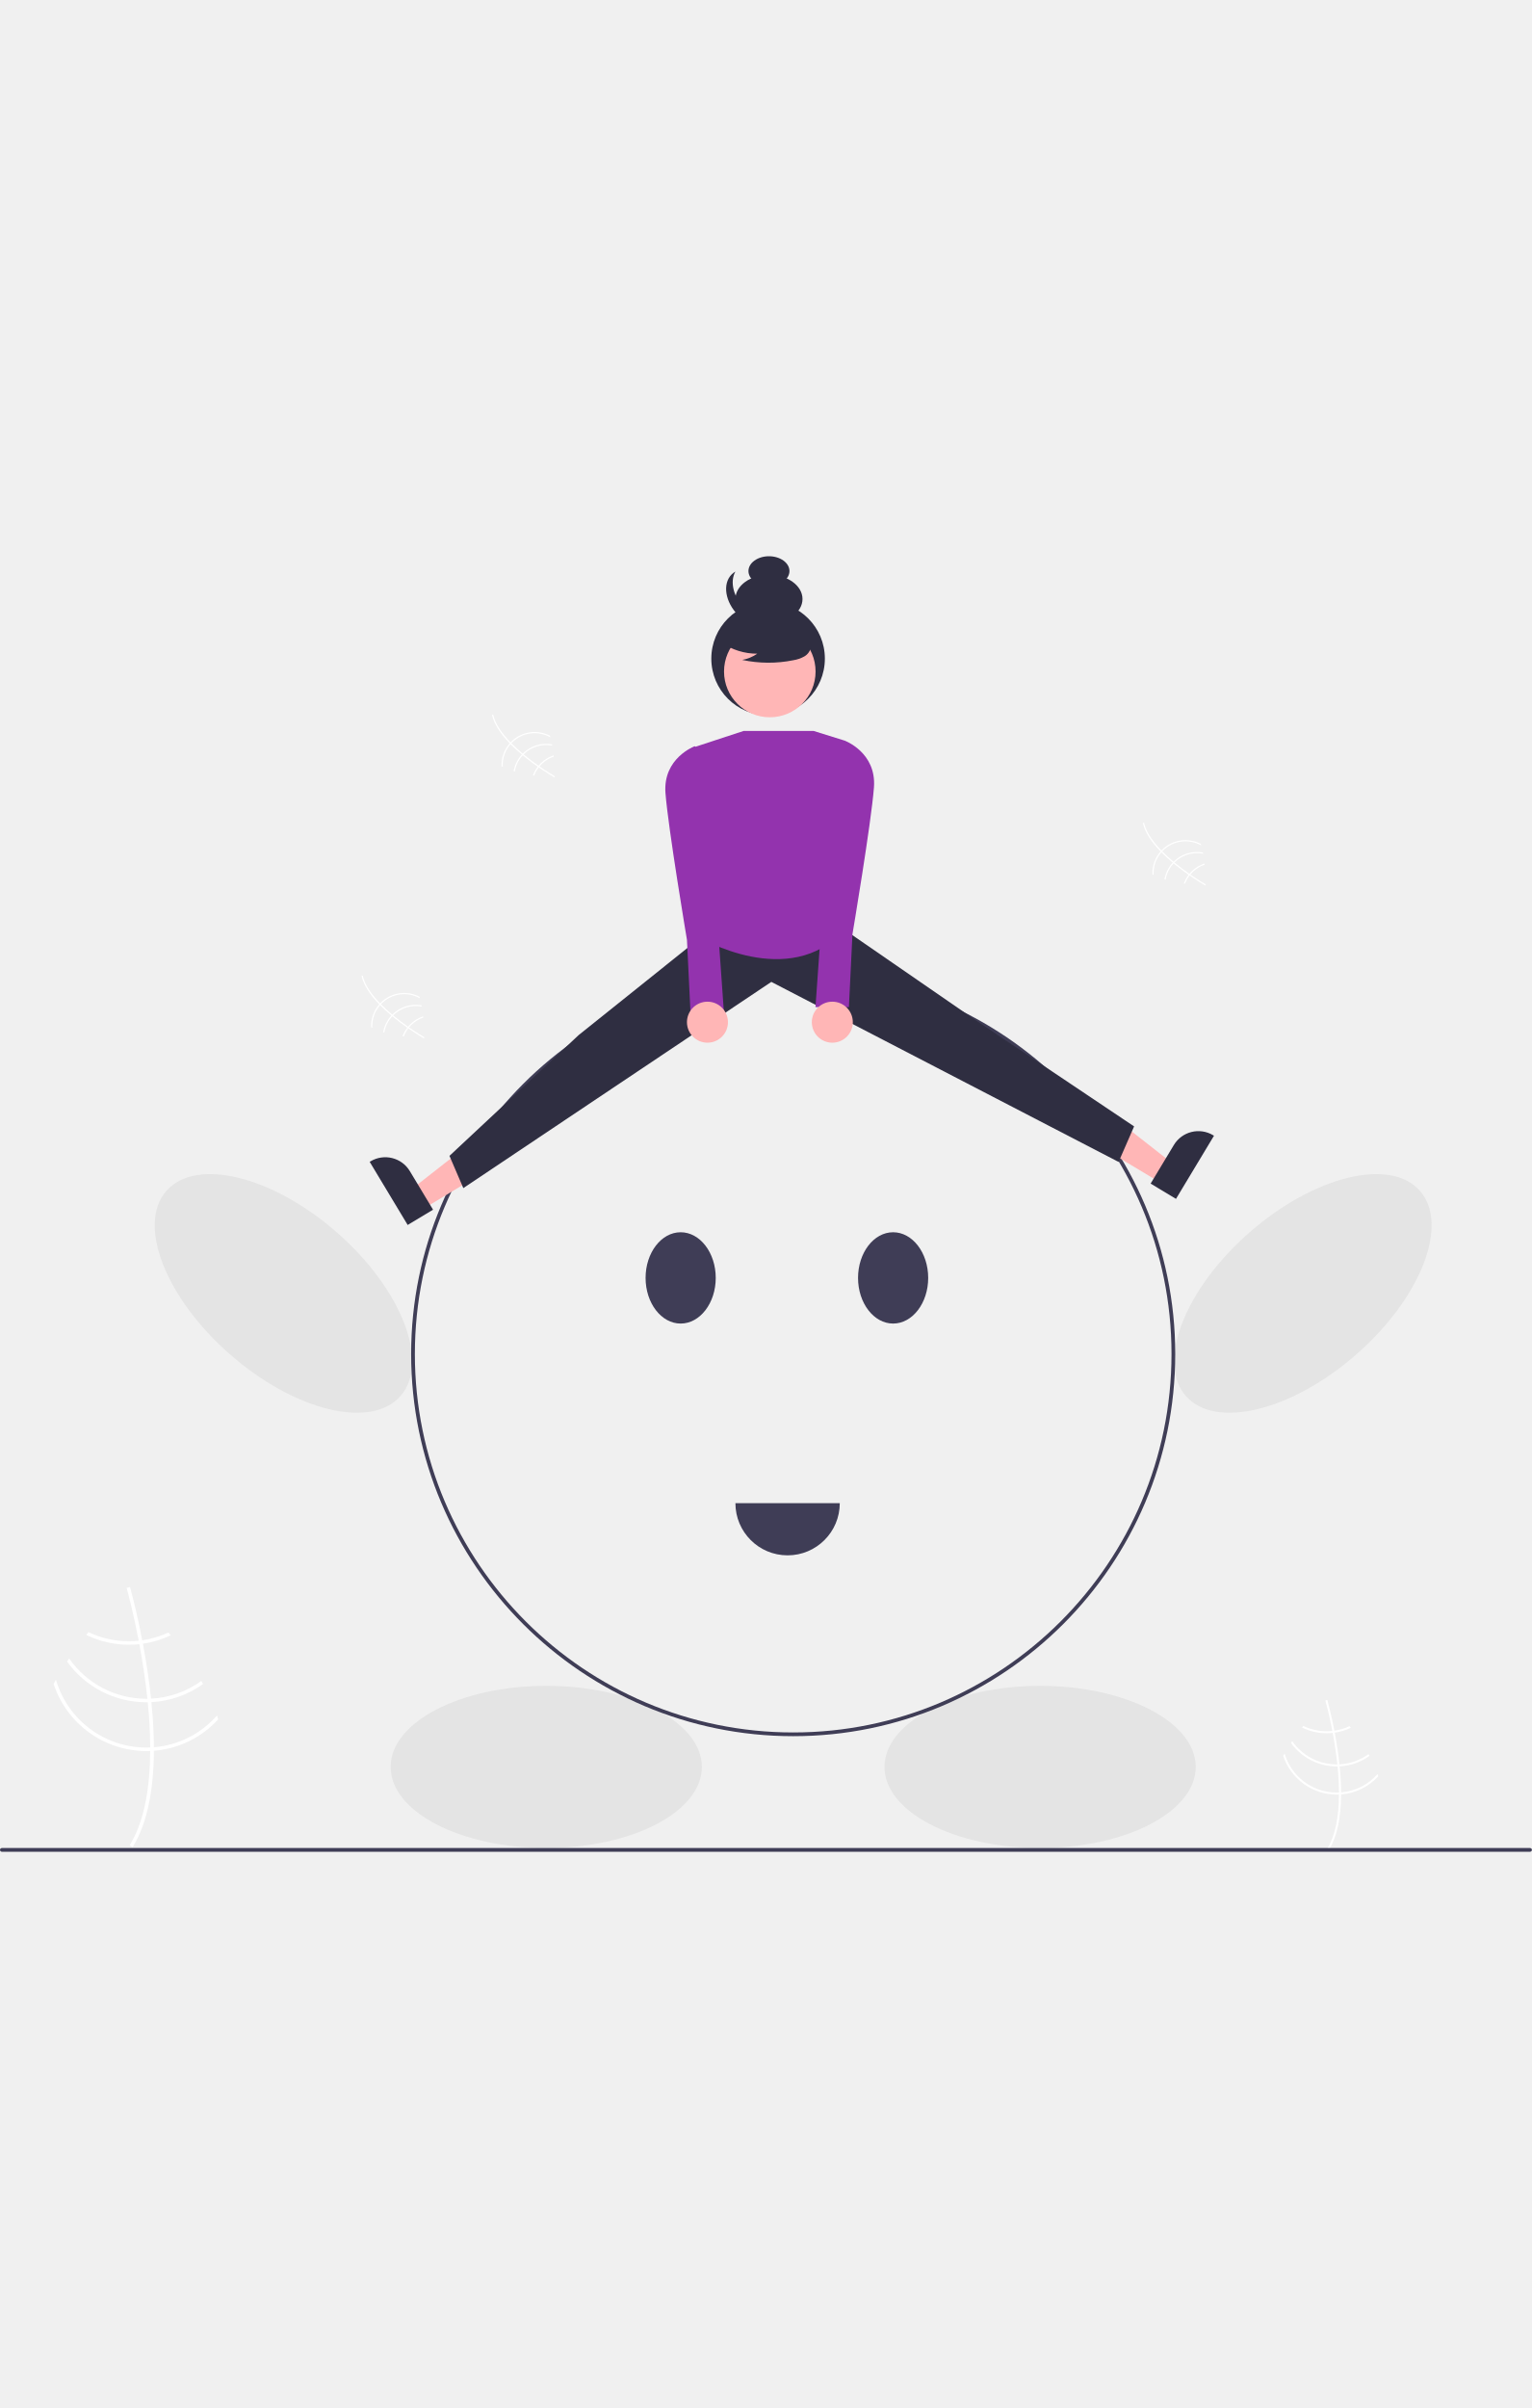
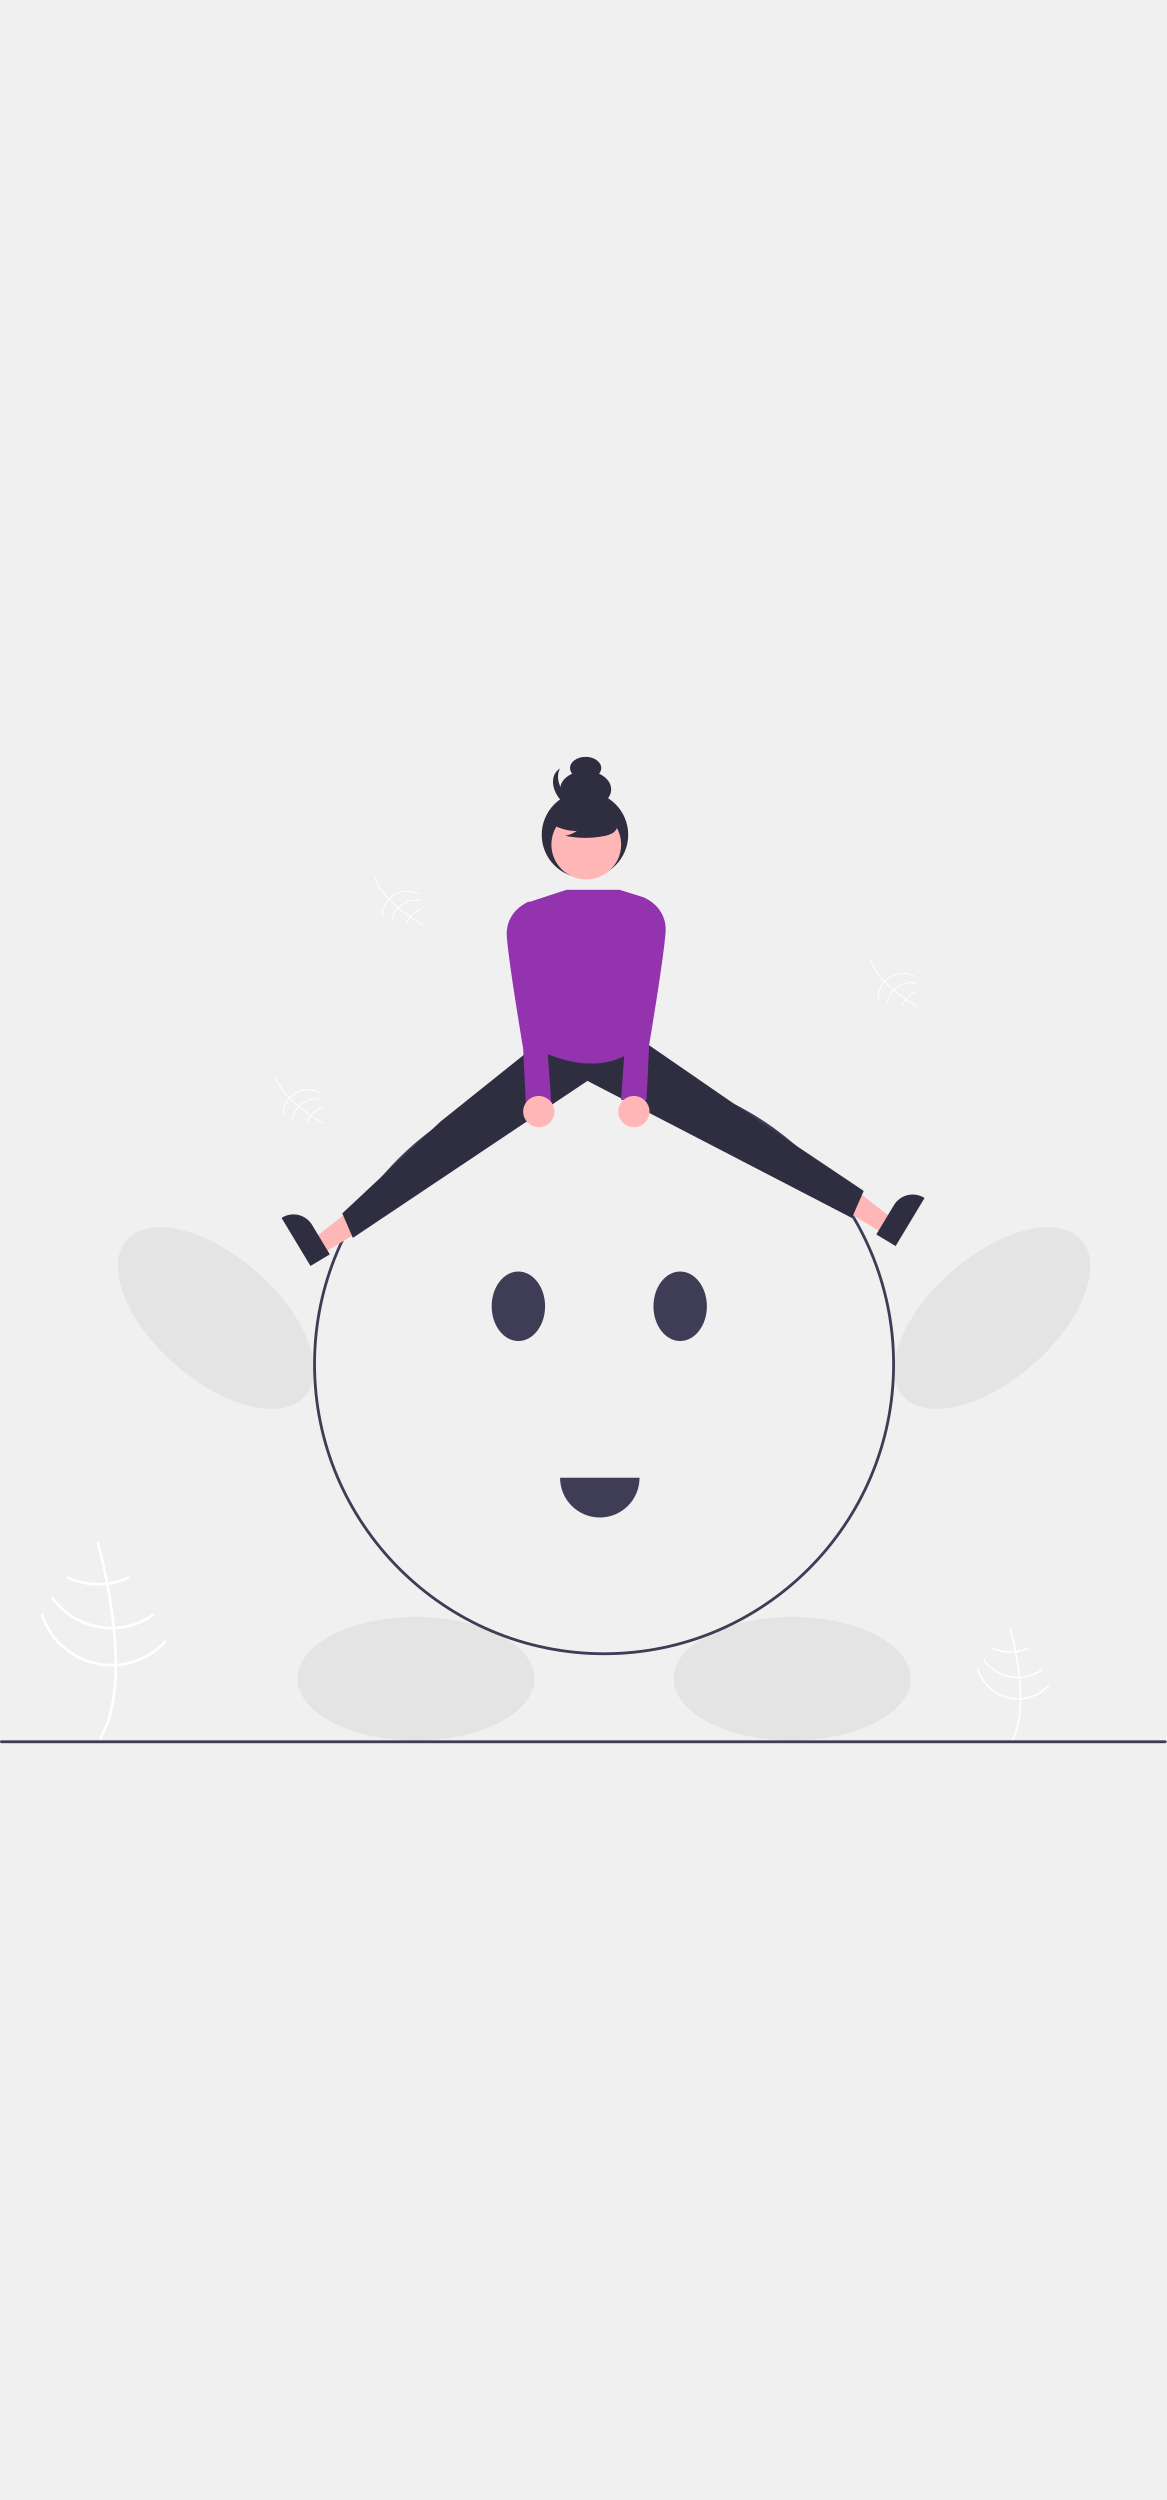
- <svg xmlns="http://www.w3.org/2000/svg" data-name="Layer 1" width="350" height="550" viewBox="0 0 822 694.944">
+ <svg xmlns="http://www.w3.org/2000/svg" data-name="Layer 1" width="350" height="750" viewBox="0 0 822 694.944">
  <path d="M925.99,752.226l-13.824,12.727,10.986-18.434c-8.656-15.696-22.812-29.262-22.812-29.262s-29.369,28.138-29.369,50.256,13.149,29.841,29.369,29.841c16.22,0,29.369-7.723,29.369-29.841A38.8,38.8,0,0,0,925.99,752.226Z" transform="translate(-189 -102.5278)" fill="#f0f0f0" />
  <path d="M908.61,765.641v1.09c-.065,12.673-2.202,22.561-6.396,29.523-.059.103-.124.2-.184.302l-.47-.286-.448-.281c4.652-7.518,6.299-18.146,6.358-29.199.005-.356.011-.718.005-1.079-.016-4.679-.302-9.413-.761-14.011-.032-.356-.07-.718-.108-1.079-.637-6.067-1.554-11.863-2.494-16.899-.065-.356-.135-.712-.205-1.063-1.625-8.517-3.282-14.686-3.659-16.051-.043-.167-.07-.259-.076-.281l.513-.146.005-.005.518-.146c.005.022.097.329.248.901.578,2.137,2.078,7.939,3.551,15.593.065.345.135.702.2,1.058.766,4.086,1.517,8.652,2.11,13.445q.227,1.805.405,3.562c.043.362.081.723.113,1.079Q908.583,759.124,908.61,765.641Z" transform="translate(-189 -102.5278)" fill="#fff" />
  <path d="M905.01,732.524c-.362.049-.729.097-1.101.135a29.775,29.775,0,0,1-3.044.157,28.964,28.964,0,0,1-12.522-2.828c-.227.286-.453.572-.685.864a30.036,30.036,0,0,0,13.207,3.044,30.808,30.808,0,0,0,3.249-.173c.367-.038.734-.086,1.096-.14a29.784,29.784,0,0,0,8.609-2.607q-.348-.445-.68-.874A28.865,28.865,0,0,1,905.01,732.524Z" transform="translate(-189 -102.5278)" fill="#fff" />
  <path d="M907.725,750.588q-.559.032-1.117.032c-.113.005-.232.005-.345.005a29.117,29.117,0,0,1-23.899-12.484c-.216.318-.432.637-.642.961a30.198,30.198,0,0,0,24.541,12.603c.151,0,.302,0,.453-.005.378-.005.75-.016,1.123-.032a30.039,30.039,0,0,0,16.003-5.613c-.173-.318-.345-.637-.524-.955A28.917,28.917,0,0,1,907.725,750.588Z" transform="translate(-189 -102.5278)" fill="#fff" />
  <path d="M908.61,765.641c-.378.032-.756.054-1.133.07-.405.016-.81.027-1.214.027a29.196,29.196,0,0,1-27.99-21.006c-.243.437-.486.869-.718,1.306a30.265,30.265,0,0,0,28.708,20.779c.405,0,.81-.005,1.209-.027.383-.011.761-.032,1.139-.059a30.177,30.177,0,0,0,19.916-9.72c-.113-.399-.243-.793-.372-1.193A29.102,29.102,0,0,1,908.61,765.641Z" transform="translate(-189 -102.5278)" fill="#fff" />
  <path d="M810.392,274.115l.58-11.034,2.96,12.267c10.092,3.041,21.622,2.924,21.622,2.924s.779-23.905-8.314-33.204-17.797-7.14-24.617-.472c-6.819,6.669-9.173,15.322-.079,24.621A22.816,22.816,0,0,0,810.392,274.115Z" transform="translate(-189 -102.5278)" fill="#f0f0f0" />
  <path d="M812.183,261.329l-.448-.458c-5.183-5.355-8.35-10.391-9.449-15.042-.017-.068-.03-.135-.047-.203l.315-.073.304-.066c1.135,5.074,4.812,10.219,9.332,14.89.144.152.291.306.442.456,1.931,1.961,3.997,3.833,6.08,5.578.16.136.325.273.489.409,2.762,2.289,5.531,4.349,7.996,6.08.174.123.35.244.523.363,4.185,2.913,7.418,4.825,8.138,5.244.087.053.136.08.147.087l-.156.272,0,.004-.158.274c-.011-.007-.176-.098-.475-.277-1.122-.661-4.138-2.484-7.904-5.096-.169-.119-.345-.24-.519-.363-2.002-1.403-4.195-3.014-6.415-4.785q-.838-.666-1.635-1.331c-.167-.134-.331-.271-.491-.407Q814.874,264.058,812.183,261.329Z" transform="translate(-189 -102.5278)" fill="#fff" />
  <path d="M827.312,273.773c.132-.169.266-.34.407-.509a17.509,17.509,0,0,1,1.215-1.317,17.032,17.032,0,0,1,6.427-3.959c-.022-.213-.045-.427-.067-.645a17.663,17.663,0,0,0-6.804,4.15,18.117,18.117,0,0,0-1.295,1.408c-.139.167-.273.338-.403.509a17.514,17.514,0,0,0-2.548,4.635q.329.044.645.088A16.973,16.973,0,0,1,827.312,273.773Z" transform="translate(-189 -102.5278)" fill="#fff" />
  <path d="M818.744,267.294q.222-.243.456-.473c.045-.049.095-.098.143-.144A17.122,17.122,0,0,1,834.524,262.1c-.04-.223-.08-.445-.125-.668a17.758,17.758,0,0,0-15.499,4.791c-.064.062-.127.124-.188.189-.157.158-.309.315-.459.475a17.664,17.664,0,0,0-4.42,8.939c.204.063.407.126.613.186A17.005,17.005,0,0,1,818.744,267.294Z" transform="translate(-189 -102.5278)" fill="#fff" />
  <path d="M812.183,261.329c.146-.169.295-.333.448-.495.164-.173.329-.344.499-.511a17.169,17.169,0,0,1,20.405-2.676c-.078-.284-.153-.565-.235-.844a17.797,17.797,0,0,0-20.613,3.066c-.17.166-.338.335-.497.508-.157.162-.307.327-.454.493a17.745,17.745,0,0,0-4.377,12.275c.212.121.428.234.647.348A17.113,17.113,0,0,1,812.183,261.329Z" transform="translate(-189 -102.5278)" fill="#fff" />
  <path d="M391.153,356.115l.58-11.034,2.96,12.267c10.092,3.041,21.622,2.924,21.622,2.924s.779-23.905-8.314-33.204-17.797-7.14-24.617-.472c-6.819,6.669-9.173,15.322-.079,24.621A22.816,22.816,0,0,0,391.153,356.115Z" transform="translate(-189 -102.5278)" fill="#f0f0f0" />
  <path d="M392.944,343.329l-.448-.458c-5.183-5.355-8.35-10.391-9.449-15.042-.017-.068-.03-.135-.047-.203l.315-.073.304-.066c1.135,5.074,4.812,10.219,9.332,14.89.144.152.291.306.442.456,1.931,1.961,3.997,3.833,6.08,5.578.16.136.325.273.489.409,2.762,2.289,5.531,4.349,7.996,6.08.174.123.35.244.523.363,4.185,2.913,7.418,4.825,8.138,5.244.087.053.136.08.147.087l-.156.272,0,.004-.158.274c-.011-.007-.176-.098-.475-.277-1.122-.661-4.138-2.484-7.904-5.096-.169-.119-.345-.24-.519-.363-2.002-1.403-4.195-3.014-6.415-4.785q-.838-.666-1.635-1.331c-.167-.134-.331-.271-.491-.407Q395.635,346.058,392.944,343.329Z" transform="translate(-189 -102.5278)" fill="#fff" />
  <path d="M408.073,355.773c.132-.169.266-.34.407-.509a17.509,17.509,0,0,1,1.215-1.317,17.032,17.032,0,0,1,6.427-3.959c-.022-.213-.045-.427-.067-.645a17.663,17.663,0,0,0-6.804,4.15,18.117,18.117,0,0,0-1.295,1.408c-.139.167-.273.338-.403.509a17.514,17.514,0,0,0-2.548,4.635q.329.044.645.088A16.973,16.973,0,0,1,408.073,355.773Z" transform="translate(-189 -102.5278)" fill="#fff" />
  <path d="M399.505,349.294q.222-.243.456-.473c.045-.049.095-.098.143-.144A17.122,17.122,0,0,1,415.285,344.1c-.04-.223-.08-.445-.125-.668a17.758,17.758,0,0,0-15.499,4.791c-.064.062-.127.124-.188.189-.157.158-.309.315-.459.475a17.664,17.664,0,0,0-4.42,8.939c.204.063.407.126.613.186A17.005,17.005,0,0,1,399.505,349.294Z" transform="translate(-189 -102.5278)" fill="#fff" />
  <path d="M392.944,343.329c.146-.169.295-.333.448-.495.164-.173.329-.344.499-.511a17.169,17.169,0,0,1,20.405-2.676c-.078-.284-.153-.565-.235-.844a17.797,17.797,0,0,0-20.613,3.066c-.17.166-.338.335-.497.508-.157.162-.307.327-.454.493a17.745,17.745,0,0,0-4.377,12.275c.212.121.428.234.647.348A17.113,17.113,0,0,1,392.944,343.329Z" transform="translate(-189 -102.5278)" fill="#fff" />
  <path d="M461.153,216.115l.58-11.034,2.96,12.267c10.092,3.041,21.622,2.924,21.622,2.924s.779-23.905-8.314-33.204-17.797-7.14-24.617-.472c-6.819,6.669-9.173,15.322-.079,24.621A22.816,22.816,0,0,0,461.153,216.115Z" transform="translate(-189 -102.5278)" fill="#f0f0f0" />
  <path d="M462.944,203.329l-.448-.458c-5.183-5.355-8.35-10.391-9.449-15.042-.017-.068-.03-.135-.047-.203l.315-.073.304-.066c1.135,5.074,4.812,10.219,9.332,14.89.144.152.291.306.442.456,1.931,1.961,3.997,3.833,6.08,5.578.16.136.325.273.489.409,2.762,2.289,5.531,4.349,7.996,6.08.174.123.35.244.523.363,4.185,2.913,7.418,4.825,8.138,5.244.087.053.136.08.147.087l-.156.272,0,.004-.158.274c-.011-.007-.176-.098-.475-.277-1.122-.661-4.138-2.484-7.904-5.096-.169-.119-.345-.24-.519-.363-2.002-1.403-4.195-3.014-6.415-4.785q-.838-.666-1.635-1.331c-.167-.134-.331-.271-.491-.407Q465.635,206.058,462.944,203.329Z" transform="translate(-189 -102.5278)" fill="#fff" />
  <path d="M478.073,215.773c.132-.169.266-.34.407-.509a17.509,17.509,0,0,1,1.215-1.317,17.032,17.032,0,0,1,6.427-3.959c-.022-.213-.045-.427-.067-.645a17.663,17.663,0,0,0-6.804,4.15,18.117,18.117,0,0,0-1.295,1.408c-.139.167-.273.338-.403.509a17.514,17.514,0,0,0-2.548,4.635q.329.044.645.088A16.973,16.973,0,0,1,478.073,215.773Z" transform="translate(-189 -102.5278)" fill="#fff" />
  <path d="M469.505,209.294q.222-.243.456-.473c.045-.049.095-.098.143-.144a17.122,17.122,0,0,1,15.181-4.577c-.04-.223-.08-.445-.125-.668a17.758,17.758,0,0,0-15.499,4.791c-.064.062-.127.124-.188.189-.157.158-.309.315-.459.475a17.664,17.664,0,0,0-4.42,8.939c.204.063.407.126.613.186A17.005,17.005,0,0,1,469.505,209.294Z" transform="translate(-189 -102.5278)" fill="#fff" />
  <path d="M462.944,203.329c.146-.169.295-.333.448-.495.164-.173.329-.344.499-.511a17.169,17.169,0,0,1,20.405-2.676c-.078-.284-.153-.565-.235-.844a17.797,17.797,0,0,0-20.613,3.066c-.17.166-.338.335-.497.508-.157.162-.307.327-.454.493a17.745,17.745,0,0,0-4.377,12.275c.212.121.428.234.647.348A17.113,17.113,0,0,1,462.944,203.329Z" transform="translate(-189 -102.5278)" fill="#fff" />
  <path d="M301.674,718.176l-23.948,22.047,19.032-31.935C281.763,681.097,257.24,657.597,257.24,657.597S206.362,706.342,206.362,744.658s22.779,51.695,50.878,51.695c28.099,0,50.877-13.379,50.877-51.695C308.117,736.13,305.593,727.085,301.674,718.176Z" transform="translate(-189 -102.5278)" fill="#f0f0f0" />
  <path d="M271.567,741.417v1.889c-.112,21.954-3.815,39.083-11.08,51.144-.103.178-.215.346-.318.524l-.813-.496-.776-.486c8.06-13.024,10.911-31.434,11.014-50.583.009-.617.019-1.244.009-1.87-.028-8.106-.524-16.306-1.318-24.272-.056-.617-.122-1.244-.187-1.87-1.103-10.509-2.693-20.551-4.32-29.275-.112-.617-.234-1.234-.355-1.842-2.814-14.754-5.685-25.441-6.339-27.807-.075-.29-.122-.449-.131-.486l.888-.252.009-.009.898-.252c.009.037.168.57.43,1.561,1,3.703,3.6,13.754,6.152,27.012.112.598.234,1.216.346,1.833,1.328,7.078,2.627,14.988,3.656,23.291q.393,3.128.701,6.171c.075.626.14,1.253.196,1.87Q271.52,730.127,271.567,741.417Z" transform="translate(-189 -102.5278)" fill="#fff" />
  <path d="M265.33,684.046c-.626.084-1.262.168-1.907.234a51.581,51.581,0,0,1-5.273.271,50.175,50.175,0,0,1-21.692-4.899c-.393.496-.785.991-1.187,1.496a52.033,52.033,0,0,0,22.879,5.273,53.371,53.371,0,0,0,5.629-.299c.636-.065,1.272-.15,1.898-.243a51.595,51.595,0,0,0,14.913-4.516q-.603-.771-1.178-1.515A50.003,50.003,0,0,1,265.33,684.046Z" transform="translate(-189 -102.5278)" fill="#fff" />
  <path d="M270.033,715.34q-.968.056-1.935.056c-.196.009-.402.009-.598.009a50.441,50.441,0,0,1-41.402-21.626c-.374.552-.748,1.103-1.113,1.664a52.314,52.314,0,0,0,42.514,21.832c.262,0,.524,0,.785-.009.654-.009,1.3-.028,1.945-.056a52.038,52.038,0,0,0,27.723-9.724c-.299-.552-.598-1.103-.907-1.655A50.095,50.095,0,0,1,270.033,715.34Z" transform="translate(-189 -102.5278)" fill="#fff" />
  <path d="M271.567,741.417c-.654.056-1.309.093-1.963.122-.701.028-1.402.047-2.104.047a50.578,50.578,0,0,1-48.489-36.39c-.421.757-.842,1.505-1.244,2.263a52.43,52.43,0,0,0,49.732,35.997c.701,0,1.402-.009,2.094-.047.664-.019,1.318-.056,1.973-.103A52.276,52.276,0,0,0,306.068,726.466c-.196-.692-.421-1.374-.645-2.066A50.415,50.415,0,0,1,271.567,741.417Z" transform="translate(-189 -102.5278)" fill="#fff" />
  <ellipse cx="888.11" cy="497.972" rx="83.5" ry="43.5" transform="translate(-297.1753 605.519) rotate(-41.18662)" fill="#e4e4e4" />
  <ellipse cx="341.11" cy="497.972" rx="43.5" ry="83.5" transform="translate(-447.2738 324.2317) rotate(-48.81338)" fill="#e4e4e4" />
  <ellipse cx="293.11" cy="649.444" rx="83.5" ry="43.5" fill="#e4e4e4" />
  <ellipse cx="558.11" cy="649.444" rx="83.5" ry="43.5" fill="#e4e4e4" />
  <path d="M614.61,735.472c-113.037,0-205-91.962-205-205s91.963-205,205-205,205,91.962,205,205S727.648,735.472,614.61,735.472Zm0-408c-111.935,0-203,91.065-203,203s91.065,203,203,203,203-91.065,203-203S726.545,327.472,614.61,327.472Z" transform="translate(-189 -102.5278)" fill="#3f3d56" />
  <path d="M564.637,667.013A180.457,180.457,0,0,1,446.457,460.69,180.427,180.427,0,1,0,784.736,577.058,180.457,180.457,0,0,1,564.637,667.013Z" transform="translate(-189 -102.5278)" fill="#f0f0f0" />
  <path d="M554.232,514.135c-10.377,0-18.82-10.986-18.82-24.49s8.443-24.49,18.82-24.49,18.82,10.986,18.82,24.49S564.61,514.135,554.232,514.135Z" transform="translate(-189 -102.5278)" fill="#3f3d56" />
  <path d="M668.232,514.135c-10.377,0-18.82-10.986-18.82-24.49s8.443-24.49,18.82-24.49,18.82,10.986,18.82,24.49S678.61,514.135,668.232,514.135Z" transform="translate(-189 -102.5278)" fill="#3f3d56" />
  <ellipse cx="412.61" cy="22.944" rx="18" ry="13" fill="#2f2e41" />
  <ellipse cx="412.61" cy="7.944" rx="11" ry="7.944" fill="#2f2e41" />
  <path d="M588.666,130.667c-6.192-6.192-8.151-14.54-5.063-19.912a9.579,9.579,0,0,0-2.008,1.527c-5.077,5.077-3.494,14.891,3.536,21.92,7.03,7.03,16.843,8.612,21.92,3.536a9.578,9.578,0,0,0,1.527-2.008C603.205,138.818,594.857,136.858,588.666,130.667Z" transform="translate(-189 -102.5278)" fill="#2f2e41" />
  <polygon points="227.324 349.912 221.002 339.408 258.508 310.023 267.839 325.525 227.324 349.912" fill="#ffb6b6" />
  <path d="M407.755,461.247l-20.386-33.869.428-.258a15.387,15.387,0,0,1,21.118,5.247l.001.001,12.451,20.686Z" transform="translate(-189 -102.5278)" fill="#2f2e41" />
  <polygon points="622.45 335.912 628.772 325.408 591.266 296.023 581.935 311.525 622.45 335.912" fill="#ffb6b6" />
  <path d="M806.407,439.055l12.451-20.686.001-.001a15.387,15.387,0,0,1,21.117-5.247l.428.258-20.386,33.869Z" transform="translate(-189 -102.5278)" fill="#2f2e41" />
  <polygon points="377.331 195.734 374.943 205.27 310.513 256.849 241.173 321.65 248.61 338.944 413.887 228.325 600.218 324.911 608.543 305.846 523.513 248.849 453.194 200.357 377.331 195.734" fill="#2f2e41" />
  <path d="M588.026,196.236l-27.848,9.137,3.765,101.441s48.432,29.079,78.251-3.929V201.422L625.564,196.236Z" transform="translate(-189 -102.5278)" fill="#9333ae" />
  <path d="M636.013,208.396l6.181-6.974s17.185,6.277,15.752,25.116-11.533,78.756-11.533,78.756l-1.9,39.083h-17.94l7.15-101.073Z" transform="translate(-189 -102.5278)" fill="#9333ae" />
  <path d="M568.013,211.396l-6.181-6.974s-17.185,6.277-15.752,25.116,11.533,78.756,11.533,78.756l1.9,39.083h17.94l-7.15-101.073Z" transform="translate(-189 -102.5278)" fill="#9333ae" />
  <circle cx="379.61" cy="249.944" r="11" fill="#ffb6b6" />
  <circle cx="446.61" cy="249.944" r="11" fill="#ffb6b6" />
  <circle cx="412.146" cy="54.915" r="30.464" fill="#2f2e41" />
  <circle cx="413.064" cy="61.823" r="24.561" fill="#ffb6b6" />
  <path d="M576.256,148.902a33.405,33.405,0,0,0,19.091,5.9,20.471,20.471,0,0,1-8.114,3.338,67.359,67.359,0,0,0,27.514.155,17.807,17.807,0,0,0,5.76-1.978,7.289,7.289,0,0,0,3.555-4.755c.604-3.449-2.083-6.582-4.876-8.693a35.967,35.967,0,0,0-30.224-6.04c-3.376.873-6.759,2.347-8.951,5.059s-2.843,6.891-.753,9.684Z" transform="translate(-189 -102.5278)" fill="#2f2e41" />
  <path d="M1010,797.472H190a1,1,0,0,1,0-2h820a1,1,0,0,1,0,2Z" transform="translate(-189 -102.5278)" fill="#3f3d56" />
  <path d="M583.61,610.472a28,28,0,1,0,56,0Z" transform="translate(-189 -102.5278)" fill="#3f3d56" />
  <circle cx="525.732" cy="448.944" r="24" fill="#f0f0f0" />
  <circle cx="318.732" cy="448.944" r="24" fill="#f0f0f0" />
</svg>
